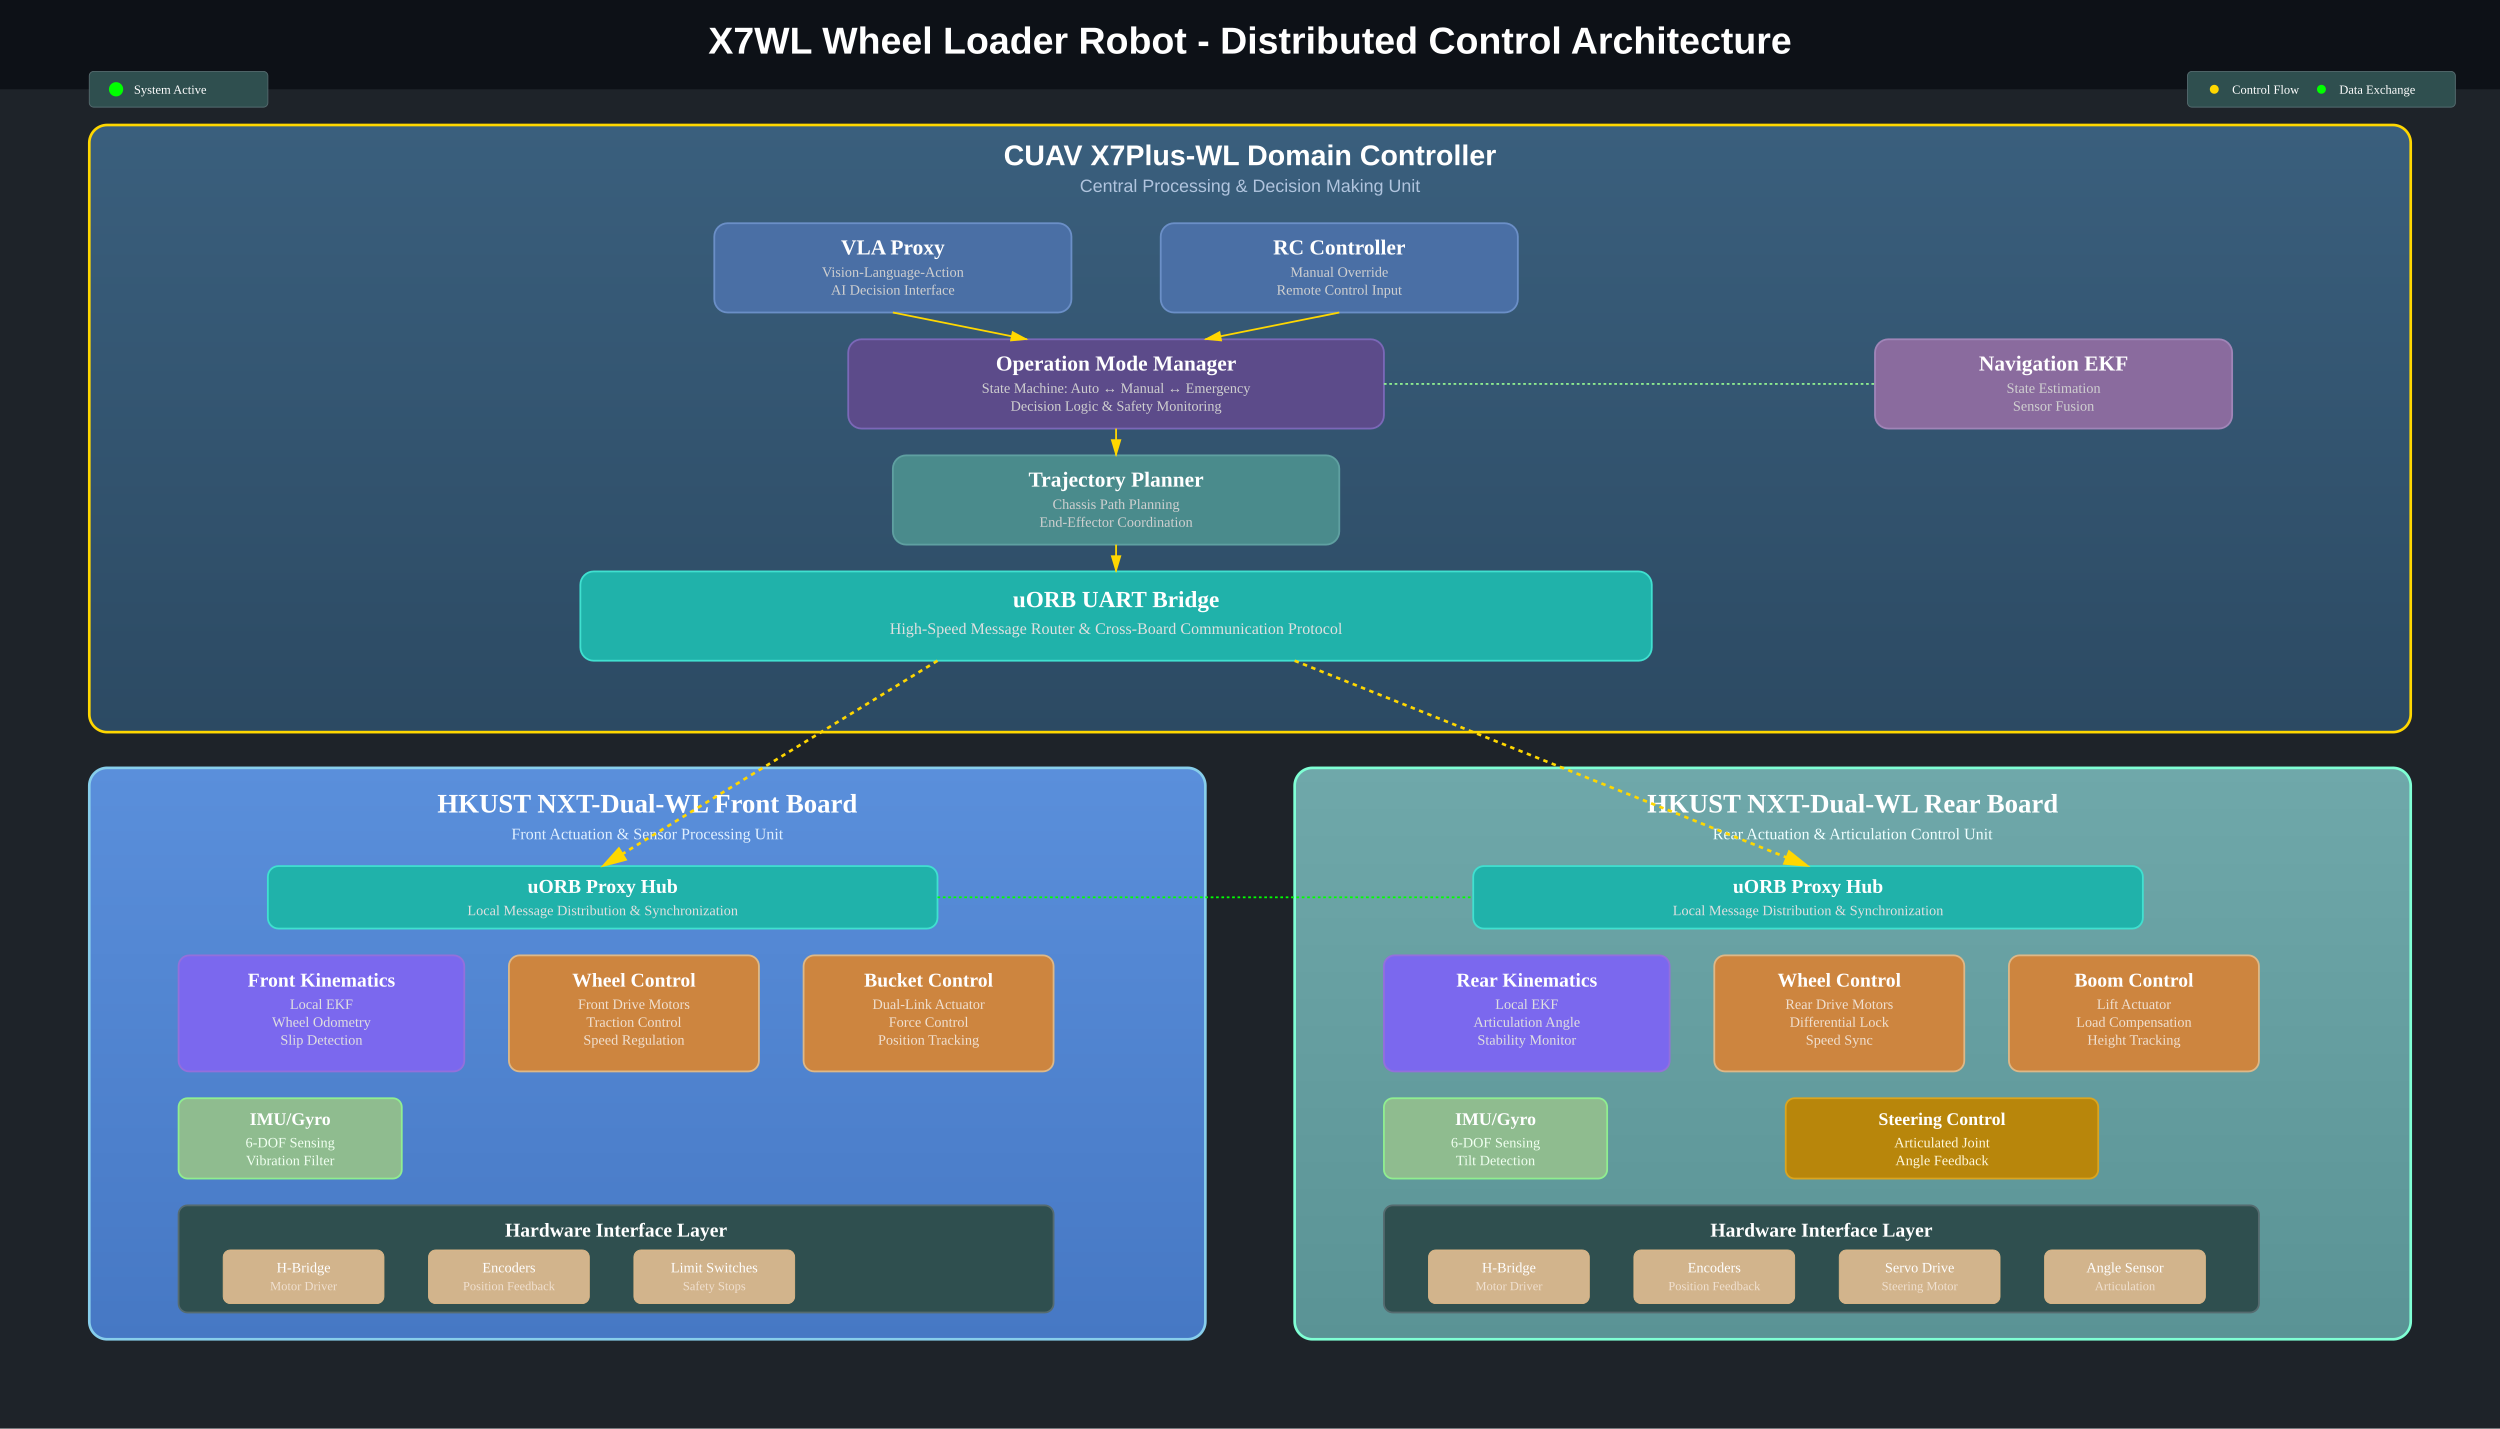
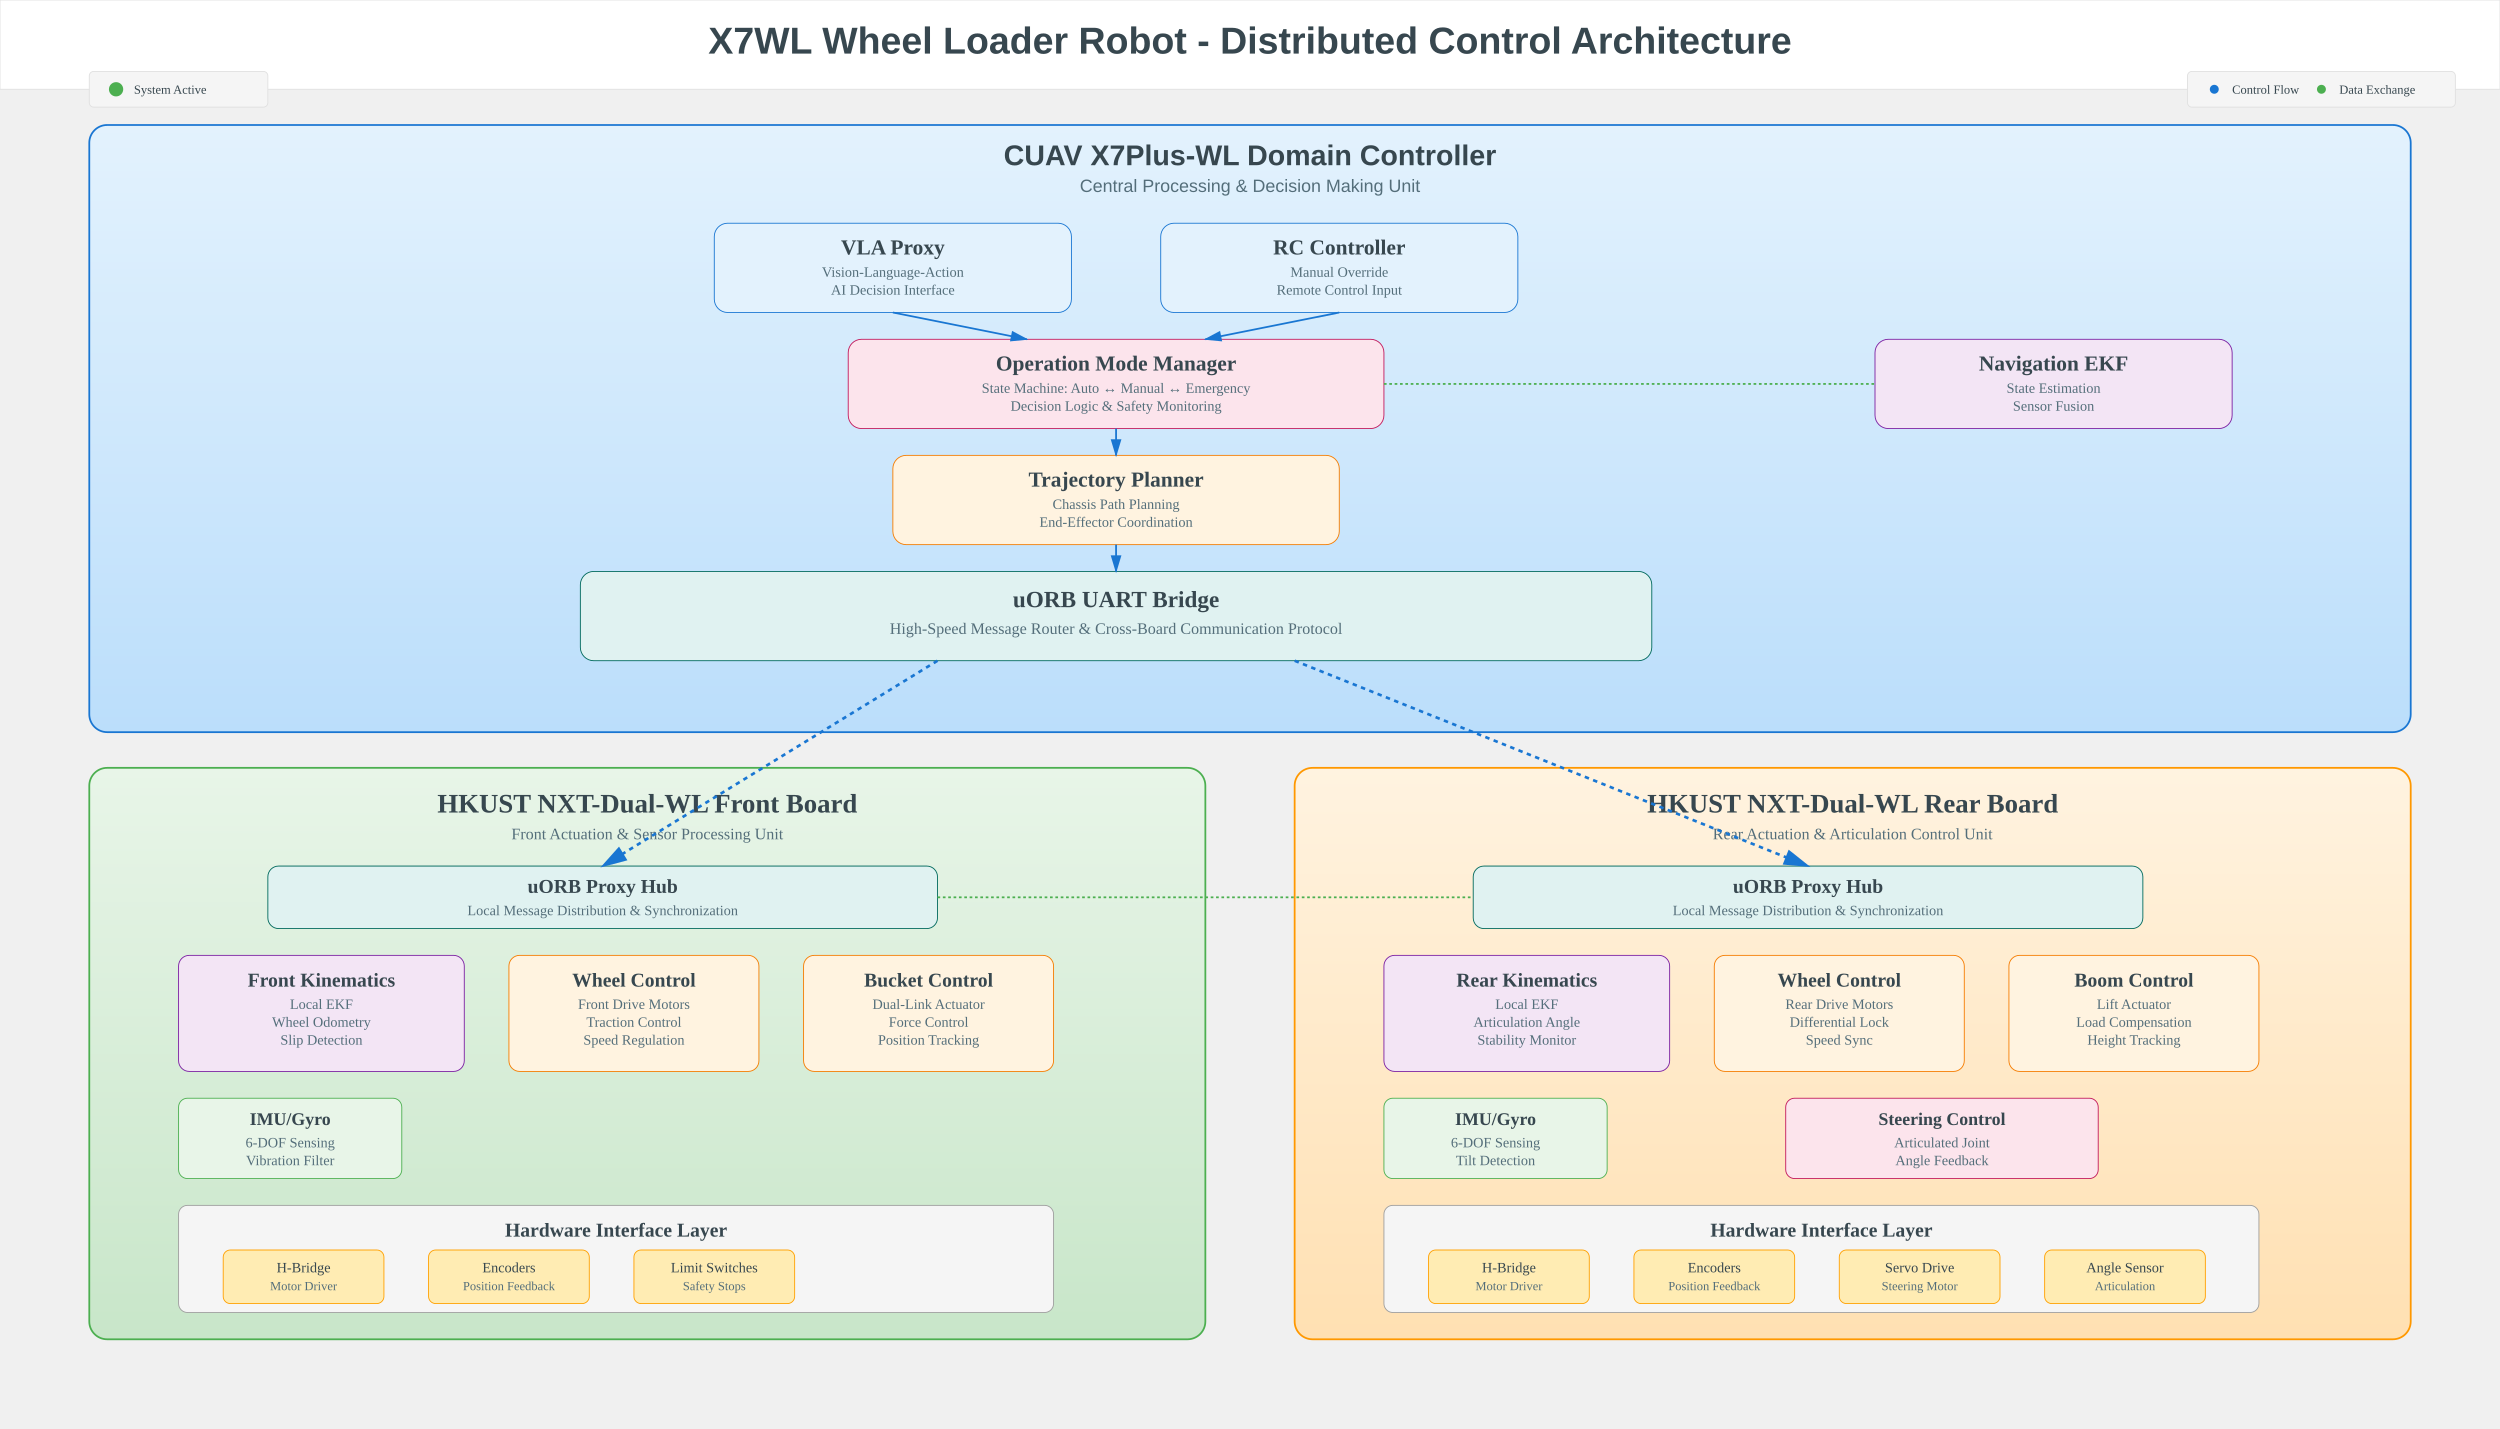
<svg xmlns="http://www.w3.org/2000/svg" width="2800" height="1600">
  <defs>
    <linearGradient id="domainGrad" x1="0%" y1="0%" x2="0%" y2="100%">
-       <stop offset="0%" style="stop-color:#3A5F7D;stop-opacity:1" />
-       <stop offset="100%" style="stop-color:#2C4A63;stop-opacity:1" />
+       <stop offset="0%" style="stop-color:#E3F2FD;stop-opacity:1" />
+       <stop offset="100%" style="stop-color:#BBDEFB;stop-opacity:1" />
    </linearGradient>
    <linearGradient id="frontBoardGrad" x1="0%" y1="0%" x2="0%" y2="100%">
-       <stop offset="0%" style="stop-color:#5A8FDB;stop-opacity:1" />
-       <stop offset="100%" style="stop-color:#4678C4;stop-opacity:1" />
+       <stop offset="0%" style="stop-color:#E8F5E8;stop-opacity:1" />
+       <stop offset="100%" style="stop-color:#C8E6C9;stop-opacity:1" />
    </linearGradient>
    <linearGradient id="rearBoardGrad" x1="0%" y1="0%" x2="0%" y2="100%">
-       <stop offset="0%" style="stop-color:#6FA8AA;stop-opacity:1" />
-       <stop offset="100%" style="stop-color:#5A9395;stop-opacity:1" />
+       <stop offset="0%" style="stop-color:#FFF3E0;stop-opacity:1" />
+       <stop offset="100%" style="stop-color:#FFE0B2;stop-opacity:1" />
    </linearGradient>
    <marker id="arrowhead" markerWidth="10" markerHeight="10" refX="9" refY="3" orient="auto">
-       <polygon points="0 0, 10 3, 0 6" fill="#FFD700" />
+       <polygon points="0 0, 10 3, 0 6" fill="#1976D2" />
    </marker>
  </defs>
-   <rect x="0" y="0" width="2800" height="1600" fill="#1E2329" />
-   <rect x="0" y="0" width="2800" height="100" fill="#0D1117" />
-   <text x="1400" y="60" font-size="42" font-family="Arial, sans-serif" font-weight="bold" text-anchor="middle" fill="#FFFFFF">
+   <rect x="0" y="0" width="2800" height="100" fill="#FFFFFF" stroke="#E0E0E0" stroke-width="1" />
+   <text x="1400" y="60" font-size="42" font-family="Arial, sans-serif" font-weight="bold" text-anchor="middle" fill="#37474F">
    X7WL Wheel Loader Robot - Distributed Control Architecture
  </text>
  <g id="domain-controller">
-     <rect x="100" y="140" width="2600" height="680" rx="20" fill="url(#domainGrad)" stroke="#FFD700" stroke-width="3" />
-     <text x="1400" y="185" font-size="32" font-family="Arial, sans-serif" font-weight="bold" text-anchor="middle" fill="#FFFFFF">
+     <rect x="100" y="140" width="2600" height="680" rx="20" fill="url(#domainGrad)" stroke="#1976D2" stroke-width="2" />
+     <text x="1400" y="185" font-size="32" font-family="Arial, sans-serif" font-weight="bold" text-anchor="middle" fill="#37474F">
      CUAV X7Plus-WL Domain Controller
    </text>
-     <text x="1400" y="215" font-size="20" font-family="Arial, sans-serif" text-anchor="middle" fill="#B0C4DE">
+     <text x="1400" y="215" font-size="20" font-family="Arial, sans-serif" text-anchor="middle" fill="#546E7A">
      Central Processing &amp; Decision Making Unit
    </text>
    <g id="input-modules">
-       <rect x="800" y="250" width="400" height="100" rx="15" fill="#4A6FA5" stroke="#6B8FC7" stroke-width="2" />
-       <text x="1000" y="285" font-size="24" font-weight="bold" text-anchor="middle" fill="#FFFFFF">VLA Proxy</text>
-       <text x="1000" y="310" font-size="16" text-anchor="middle" fill="#D0D0D0">Vision-Language-Action</text>
-       <text x="1000" y="330" font-size="16" text-anchor="middle" fill="#D0D0D0">AI Decision Interface</text>
-       <rect x="1300" y="250" width="400" height="100" rx="15" fill="#4A6FA5" stroke="#6B8FC7" stroke-width="2" />
-       <text x="1500" y="285" font-size="24" font-weight="bold" text-anchor="middle" fill="#FFFFFF">RC Controller</text>
-       <text x="1500" y="310" font-size="16" text-anchor="middle" fill="#D0D0D0">Manual Override</text>
-       <text x="1500" y="330" font-size="16" text-anchor="middle" fill="#D0D0D0">Remote Control Input</text>
+       <rect x="800" y="250" width="400" height="100" rx="15" fill="#E3F2FD" stroke="#1976D2" stroke-width="1" />
+       <text x="1000" y="285" font-size="24" font-weight="bold" text-anchor="middle" fill="#37474F">VLA Proxy</text>
+       <text x="1000" y="310" font-size="16" text-anchor="middle" fill="#546E7A">Vision-Language-Action</text>
+       <text x="1000" y="330" font-size="16" text-anchor="middle" fill="#546E7A">AI Decision Interface</text>
+       <rect x="1300" y="250" width="400" height="100" rx="15" fill="#E3F2FD" stroke="#1976D2" stroke-width="1" />
+       <text x="1500" y="285" font-size="24" font-weight="bold" text-anchor="middle" fill="#37474F">RC Controller</text>
+       <text x="1500" y="310" font-size="16" text-anchor="middle" fill="#546E7A">Manual Override</text>
+       <text x="1500" y="330" font-size="16" text-anchor="middle" fill="#546E7A">Remote Control Input</text>
    </g>
-     <rect x="950" y="380" width="600" height="100" rx="15" fill="#5C4B8A" stroke="#7B68B8" stroke-width="2" />
-     <text x="1250" y="415" font-size="24" font-weight="bold" text-anchor="middle" fill="#FFFFFF">Operation Mode Manager</text>
-     <text x="1250" y="440" font-size="16" text-anchor="middle" fill="#D0D0D0">State Machine: Auto ↔ Manual ↔ Emergency</text>
-     <text x="1250" y="460" font-size="16" text-anchor="middle" fill="#D0D0D0">Decision Logic &amp; Safety Monitoring</text>
-     <rect x="1000" y="510" width="500" height="100" rx="15" fill="#4A8B8C" stroke="#5FA0A1" stroke-width="2" />
-     <text x="1250" y="545" font-size="24" font-weight="bold" text-anchor="middle" fill="#FFFFFF">Trajectory Planner</text>
-     <text x="1250" y="570" font-size="16" text-anchor="middle" fill="#D0D0D0">Chassis Path Planning</text>
-     <text x="1250" y="590" font-size="16" text-anchor="middle" fill="#D0D0D0">End-Effector Coordination</text>
-     <rect x="2100" y="380" width="400" height="100" rx="15" fill="#8A6B9E" stroke="#A085B8" stroke-width="2" />
-     <text x="2300" y="415" font-size="24" font-weight="bold" text-anchor="middle" fill="#FFFFFF">Navigation EKF</text>
-     <text x="2300" y="440" font-size="16" text-anchor="middle" fill="#D0D0D0">State Estimation</text>
-     <text x="2300" y="460" font-size="16" text-anchor="middle" fill="#D0D0D0">Sensor Fusion</text>
-     <rect x="650" y="640" width="1200" height="100" rx="15" fill="#20B2AA" stroke="#40E0D0" stroke-width="2" />
-     <text x="1250" y="680" font-size="26" font-weight="bold" text-anchor="middle" fill="#FFFFFF">uORB UART Bridge</text>
-     <text x="1250" y="710" font-size="18" text-anchor="middle" fill="#E0E0E0">High-Speed Message Router &amp; Cross-Board Communication Protocol</text>
-     <line x1="1000" y1="350" x2="1150" y2="380" stroke="#FFD700" stroke-width="2" marker-end="url(#arrowhead)" />
-     <line x1="1500" y1="350" x2="1350" y2="380" stroke="#FFD700" stroke-width="2" marker-end="url(#arrowhead)" />
-     <line x1="1250" y1="480" x2="1250" y2="510" stroke="#FFD700" stroke-width="2" marker-end="url(#arrowhead)" />
-     <line x1="1250" y1="610" x2="1250" y2="640" stroke="#FFD700" stroke-width="2" marker-end="url(#arrowhead)" />
-     <line x1="1550" y1="430" x2="2100" y2="430" stroke="#90EE90" stroke-width="2" stroke-dasharray="3,3" />
+     <rect x="950" y="380" width="600" height="100" rx="15" fill="#FCE4EC" stroke="#C2185B" stroke-width="1" />
+     <text x="1250" y="415" font-size="24" font-weight="bold" text-anchor="middle" fill="#37474F">Operation Mode Manager</text>
+     <text x="1250" y="440" font-size="16" text-anchor="middle" fill="#546E7A">State Machine: Auto ↔ Manual ↔ Emergency</text>
+     <text x="1250" y="460" font-size="16" text-anchor="middle" fill="#546E7A">Decision Logic &amp; Safety Monitoring</text>
+     <rect x="1000" y="510" width="500" height="100" rx="15" fill="#FFF3E0" stroke="#F57C00" stroke-width="1" />
+     <text x="1250" y="545" font-size="24" font-weight="bold" text-anchor="middle" fill="#37474F">Trajectory Planner</text>
+     <text x="1250" y="570" font-size="16" text-anchor="middle" fill="#546E7A">Chassis Path Planning</text>
+     <text x="1250" y="590" font-size="16" text-anchor="middle" fill="#546E7A">End-Effector Coordination</text>
+     <rect x="2100" y="380" width="400" height="100" rx="15" fill="#F3E5F5" stroke="#7B1FA2" stroke-width="1" />
+     <text x="2300" y="415" font-size="24" font-weight="bold" text-anchor="middle" fill="#37474F">Navigation EKF</text>
+     <text x="2300" y="440" font-size="16" text-anchor="middle" fill="#546E7A">State Estimation</text>
+     <text x="2300" y="460" font-size="16" text-anchor="middle" fill="#546E7A">Sensor Fusion</text>
+     <rect x="650" y="640" width="1200" height="100" rx="15" fill="#E0F2F1" stroke="#00695C" stroke-width="1" />
+     <text x="1250" y="680" font-size="26" font-weight="bold" text-anchor="middle" fill="#37474F">uORB UART Bridge</text>
+     <text x="1250" y="710" font-size="18" text-anchor="middle" fill="#546E7A">High-Speed Message Router &amp; Cross-Board Communication Protocol</text>
+     <line x1="1000" y1="350" x2="1150" y2="380" stroke="#1976D2" stroke-width="2" marker-end="url(#arrowhead)" />
+     <line x1="1500" y1="350" x2="1350" y2="380" stroke="#1976D2" stroke-width="2" marker-end="url(#arrowhead)" />
+     <line x1="1250" y1="480" x2="1250" y2="510" stroke="#1976D2" stroke-width="2" marker-end="url(#arrowhead)" />
+     <line x1="1250" y1="610" x2="1250" y2="640" stroke="#1976D2" stroke-width="2" marker-end="url(#arrowhead)" />
+     <line x1="1550" y1="430" x2="2100" y2="430" stroke="#4CAF50" stroke-width="2" stroke-dasharray="3,3" />
  </g>
  <g id="nxt-front-board">
-     <rect x="100" y="860" width="1250" height="640" rx="20" fill="url(#frontBoardGrad)" stroke="#87CEEB" stroke-width="3" />
-     <text x="725" y="910" font-size="30" font-weight="bold" text-anchor="middle" fill="#FFFFFF">
+     <rect x="100" y="860" width="1250" height="640" rx="20" fill="url(#frontBoardGrad)" stroke="#4CAF50" stroke-width="2" />
+     <text x="725" y="910" font-size="30" font-weight="bold" text-anchor="middle" fill="#37474F">
      HKUST NXT-Dual-WL Front Board
    </text>
-     <text x="725" y="940" font-size="18" text-anchor="middle" fill="#E0F0FF">
+     <text x="725" y="940" font-size="18" text-anchor="middle" fill="#546E7A">
      Front Actuation &amp; Sensor Processing Unit
    </text>
-     <rect x="300" y="970" width="750" height="70" rx="12" fill="#20B2AA" stroke="#40E0D0" stroke-width="2" />
-     <text x="675" y="1000" font-size="22" font-weight="bold" text-anchor="middle" fill="#FFFFFF">uORB Proxy Hub</text>
-     <text x="675" y="1025" font-size="16" text-anchor="middle" fill="#E0E0E0">Local Message Distribution &amp; Synchronization</text>
-     <rect x="200" y="1070" width="320" height="130" rx="12" fill="#7B68EE" stroke="#9370DB" stroke-width="2" />
-     <text x="360" y="1105" font-size="22" font-weight="bold" text-anchor="middle" fill="#FFFFFF">Front Kinematics</text>
-     <text x="360" y="1130" font-size="16" text-anchor="middle" fill="#E0E0E0">Local EKF</text>
-     <text x="360" y="1150" font-size="16" text-anchor="middle" fill="#E0E0E0">Wheel Odometry</text>
-     <text x="360" y="1170" font-size="16" text-anchor="middle" fill="#E0E0E0">Slip Detection</text>
-     <rect x="570" y="1070" width="280" height="130" rx="12" fill="#CD853F" stroke="#DEB887" stroke-width="2" />
-     <text x="710" y="1105" font-size="22" font-weight="bold" text-anchor="middle" fill="#FFFFFF">Wheel Control</text>
-     <text x="710" y="1130" font-size="16" text-anchor="middle" fill="#F0E0D0">Front Drive Motors</text>
-     <text x="710" y="1150" font-size="16" text-anchor="middle" fill="#F0E0D0">Traction Control</text>
-     <text x="710" y="1170" font-size="16" text-anchor="middle" fill="#F0E0D0">Speed Regulation</text>
-     <rect x="900" y="1070" width="280" height="130" rx="12" fill="#CD853F" stroke="#DEB887" stroke-width="2" />
-     <text x="1040" y="1105" font-size="22" font-weight="bold" text-anchor="middle" fill="#FFFFFF">Bucket Control</text>
-     <text x="1040" y="1130" font-size="16" text-anchor="middle" fill="#F0E0D0">Dual-Link Actuator</text>
-     <text x="1040" y="1150" font-size="16" text-anchor="middle" fill="#F0E0D0">Force Control</text>
-     <text x="1040" y="1170" font-size="16" text-anchor="middle" fill="#F0E0D0">Position Tracking</text>
-     <rect x="200" y="1230" width="250" height="90" rx="10" fill="#8FBC8F" stroke="#90EE90" stroke-width="2" />
-     <text x="325" y="1260" font-size="20" font-weight="bold" text-anchor="middle" fill="#FFFFFF">IMU/Gyro</text>
-     <text x="325" y="1285" font-size="16" text-anchor="middle" fill="#F0FFF0">6-DOF Sensing</text>
-     <text x="325" y="1305" font-size="16" text-anchor="middle" fill="#F0FFF0">Vibration Filter</text>
-     <rect x="200" y="1350" width="980" height="120" rx="10" fill="#2F4F4F" stroke="#556B6F" stroke-width="2" />
-     <text x="690" y="1385" font-size="22" font-weight="bold" text-anchor="middle" fill="#FFFFFF">Hardware Interface Layer</text>
-     <rect x="250" y="1400" width="180" height="60" rx="8" fill="#D2B48C" stroke="#DEB887" stroke-width="1" />
-     <text x="340" y="1425" font-size="16" text-anchor="middle" fill="#FFFFFF">H-Bridge</text>
-     <text x="340" y="1445" font-size="14" text-anchor="middle" fill="#F0E0D0">Motor Driver</text>
-     <rect x="480" y="1400" width="180" height="60" rx="8" fill="#D2B48C" stroke="#DEB887" stroke-width="1" />
-     <text x="570" y="1425" font-size="16" text-anchor="middle" fill="#FFFFFF">Encoders</text>
-     <text x="570" y="1445" font-size="14" text-anchor="middle" fill="#F0E0D0">Position Feedback</text>
-     <rect x="710" y="1400" width="180" height="60" rx="8" fill="#D2B48C" stroke="#DEB887" stroke-width="1" />
-     <text x="800" y="1425" font-size="16" text-anchor="middle" fill="#FFFFFF">Limit Switches</text>
-     <text x="800" y="1445" font-size="14" text-anchor="middle" fill="#F0E0D0">Safety Stops</text>
+     <rect x="300" y="970" width="750" height="70" rx="12" fill="#E0F2F1" stroke="#00695C" stroke-width="1" />
+     <text x="675" y="1000" font-size="22" font-weight="bold" text-anchor="middle" fill="#37474F">uORB Proxy Hub</text>
+     <text x="675" y="1025" font-size="16" text-anchor="middle" fill="#546E7A">Local Message Distribution &amp; Synchronization</text>
+     <rect x="200" y="1070" width="320" height="130" rx="12" fill="#F3E5F5" stroke="#7B1FA2" stroke-width="1" />
+     <text x="360" y="1105" font-size="22" font-weight="bold" text-anchor="middle" fill="#37474F">Front Kinematics</text>
+     <text x="360" y="1130" font-size="16" text-anchor="middle" fill="#546E7A">Local EKF</text>
+     <text x="360" y="1150" font-size="16" text-anchor="middle" fill="#546E7A">Wheel Odometry</text>
+     <text x="360" y="1170" font-size="16" text-anchor="middle" fill="#546E7A">Slip Detection</text>
+     <rect x="570" y="1070" width="280" height="130" rx="12" fill="#FFF3E0" stroke="#F57C00" stroke-width="1" />
+     <text x="710" y="1105" font-size="22" font-weight="bold" text-anchor="middle" fill="#37474F">Wheel Control</text>
+     <text x="710" y="1130" font-size="16" text-anchor="middle" fill="#546E7A">Front Drive Motors</text>
+     <text x="710" y="1150" font-size="16" text-anchor="middle" fill="#546E7A">Traction Control</text>
+     <text x="710" y="1170" font-size="16" text-anchor="middle" fill="#546E7A">Speed Regulation</text>
+     <rect x="900" y="1070" width="280" height="130" rx="12" fill="#FFF3E0" stroke="#F57C00" stroke-width="1" />
+     <text x="1040" y="1105" font-size="22" font-weight="bold" text-anchor="middle" fill="#37474F">Bucket Control</text>
+     <text x="1040" y="1130" font-size="16" text-anchor="middle" fill="#546E7A">Dual-Link Actuator</text>
+     <text x="1040" y="1150" font-size="16" text-anchor="middle" fill="#546E7A">Force Control</text>
+     <text x="1040" y="1170" font-size="16" text-anchor="middle" fill="#546E7A">Position Tracking</text>
+     <rect x="200" y="1230" width="250" height="90" rx="10" fill="#E8F5E8" stroke="#4CAF50" stroke-width="1" />
+     <text x="325" y="1260" font-size="20" font-weight="bold" text-anchor="middle" fill="#37474F">IMU/Gyro</text>
+     <text x="325" y="1285" font-size="16" text-anchor="middle" fill="#546E7A">6-DOF Sensing</text>
+     <text x="325" y="1305" font-size="16" text-anchor="middle" fill="#546E7A">Vibration Filter</text>
+     <rect x="200" y="1350" width="980" height="120" rx="10" fill="#F5F5F5" stroke="#9E9E9E" stroke-width="1" />
+     <text x="690" y="1385" font-size="22" font-weight="bold" text-anchor="middle" fill="#37474F">Hardware Interface Layer</text>
+     <rect x="250" y="1400" width="180" height="60" rx="8" fill="#FFECB3" stroke="#FFA000" stroke-width="1" />
+     <text x="340" y="1425" font-size="16" text-anchor="middle" fill="#37474F">H-Bridge</text>
+     <text x="340" y="1445" font-size="14" text-anchor="middle" fill="#546E7A">Motor Driver</text>
+     <rect x="480" y="1400" width="180" height="60" rx="8" fill="#FFECB3" stroke="#FFA000" stroke-width="1" />
+     <text x="570" y="1425" font-size="16" text-anchor="middle" fill="#37474F">Encoders</text>
+     <text x="570" y="1445" font-size="14" text-anchor="middle" fill="#546E7A">Position Feedback</text>
+     <rect x="710" y="1400" width="180" height="60" rx="8" fill="#FFECB3" stroke="#FFA000" stroke-width="1" />
+     <text x="800" y="1425" font-size="16" text-anchor="middle" fill="#37474F">Limit Switches</text>
+     <text x="800" y="1445" font-size="14" text-anchor="middle" fill="#546E7A">Safety Stops</text>
  </g>
  <g id="nxt-rear-board">
-     <rect x="1450" y="860" width="1250" height="640" rx="20" fill="url(#rearBoardGrad)" stroke="#7FFFD4" stroke-width="3" />
-     <text x="2075" y="910" font-size="30" font-weight="bold" text-anchor="middle" fill="#FFFFFF">
+     <rect x="1450" y="860" width="1250" height="640" rx="20" fill="url(#rearBoardGrad)" stroke="#FF9800" stroke-width="2" />
+     <text x="2075" y="910" font-size="30" font-weight="bold" text-anchor="middle" fill="#37474F">
      HKUST NXT-Dual-WL Rear Board
    </text>
-     <text x="2075" y="940" font-size="18" text-anchor="middle" fill="#F0FFFF">
+     <text x="2075" y="940" font-size="18" text-anchor="middle" fill="#546E7A">
      Rear Actuation &amp; Articulation Control Unit
    </text>
-     <rect x="1650" y="970" width="750" height="70" rx="12" fill="#20B2AA" stroke="#40E0D0" stroke-width="2" />
-     <text x="2025" y="1000" font-size="22" font-weight="bold" text-anchor="middle" fill="#FFFFFF">uORB Proxy Hub</text>
-     <text x="2025" y="1025" font-size="16" text-anchor="middle" fill="#E0E0E0">Local Message Distribution &amp; Synchronization</text>
-     <rect x="1550" y="1070" width="320" height="130" rx="12" fill="#7B68EE" stroke="#9370DB" stroke-width="2" />
-     <text x="1710" y="1105" font-size="22" font-weight="bold" text-anchor="middle" fill="#FFFFFF">Rear Kinematics</text>
-     <text x="1710" y="1130" font-size="16" text-anchor="middle" fill="#E0E0E0">Local EKF</text>
-     <text x="1710" y="1150" font-size="16" text-anchor="middle" fill="#E0E0E0">Articulation Angle</text>
-     <text x="1710" y="1170" font-size="16" text-anchor="middle" fill="#E0E0E0">Stability Monitor</text>
-     <rect x="1920" y="1070" width="280" height="130" rx="12" fill="#CD853F" stroke="#DEB887" stroke-width="2" />
-     <text x="2060" y="1105" font-size="22" font-weight="bold" text-anchor="middle" fill="#FFFFFF">Wheel Control</text>
-     <text x="2060" y="1130" font-size="16" text-anchor="middle" fill="#F0E0D0">Rear Drive Motors</text>
-     <text x="2060" y="1150" font-size="16" text-anchor="middle" fill="#F0E0D0">Differential Lock</text>
-     <text x="2060" y="1170" font-size="16" text-anchor="middle" fill="#F0E0D0">Speed Sync</text>
-     <rect x="2250" y="1070" width="280" height="130" rx="12" fill="#CD853F" stroke="#DEB887" stroke-width="2" />
-     <text x="2390" y="1105" font-size="22" font-weight="bold" text-anchor="middle" fill="#FFFFFF">Boom Control</text>
-     <text x="2390" y="1130" font-size="16" text-anchor="middle" fill="#F0E0D0">Lift Actuator</text>
-     <text x="2390" y="1150" font-size="16" text-anchor="middle" fill="#F0E0D0">Load Compensation</text>
-     <text x="2390" y="1170" font-size="16" text-anchor="middle" fill="#F0E0D0">Height Tracking</text>
-     <rect x="2000" y="1230" width="350" height="90" rx="10" fill="#B8860B" stroke="#DAA520" stroke-width="2" />
-     <text x="2175" y="1260" font-size="20" font-weight="bold" text-anchor="middle" fill="#FFFFFF">Steering Control</text>
-     <text x="2175" y="1285" font-size="16" text-anchor="middle" fill="#FFF8DC">Articulated Joint</text>
-     <text x="2175" y="1305" font-size="16" text-anchor="middle" fill="#FFF8DC">Angle Feedback</text>
-     <rect x="1550" y="1230" width="250" height="90" rx="10" fill="#8FBC8F" stroke="#90EE90" stroke-width="2" />
-     <text x="1675" y="1260" font-size="20" font-weight="bold" text-anchor="middle" fill="#FFFFFF">IMU/Gyro</text>
-     <text x="1675" y="1285" font-size="16" text-anchor="middle" fill="#F0FFF0">6-DOF Sensing</text>
-     <text x="1675" y="1305" font-size="16" text-anchor="middle" fill="#F0FFF0">Tilt Detection</text>
-     <rect x="1550" y="1350" width="980" height="120" rx="10" fill="#2F4F4F" stroke="#556B6F" stroke-width="2" />
-     <text x="2040" y="1385" font-size="22" font-weight="bold" text-anchor="middle" fill="#FFFFFF">Hardware Interface Layer</text>
-     <rect x="1600" y="1400" width="180" height="60" rx="8" fill="#D2B48C" stroke="#DEB887" stroke-width="1" />
-     <text x="1690" y="1425" font-size="16" text-anchor="middle" fill="#FFFFFF">H-Bridge</text>
-     <text x="1690" y="1445" font-size="14" text-anchor="middle" fill="#F0E0D0">Motor Driver</text>
-     <rect x="1830" y="1400" width="180" height="60" rx="8" fill="#D2B48C" stroke="#DEB887" stroke-width="1" />
-     <text x="1920" y="1425" font-size="16" text-anchor="middle" fill="#FFFFFF">Encoders</text>
-     <text x="1920" y="1445" font-size="14" text-anchor="middle" fill="#F0E0D0">Position Feedback</text>
-     <rect x="2060" y="1400" width="180" height="60" rx="8" fill="#D2B48C" stroke="#DEB887" stroke-width="1" />
-     <text x="2150" y="1425" font-size="16" text-anchor="middle" fill="#FFFFFF">Servo Drive</text>
-     <text x="2150" y="1445" font-size="14" text-anchor="middle" fill="#F0E0D0">Steering Motor</text>
-     <rect x="2290" y="1400" width="180" height="60" rx="8" fill="#D2B48C" stroke="#DEB887" stroke-width="1" />
-     <text x="2380" y="1425" font-size="16" text-anchor="middle" fill="#FFFFFF">Angle Sensor</text>
-     <text x="2380" y="1445" font-size="14" text-anchor="middle" fill="#F0E0D0">Articulation</text>
+     <rect x="1650" y="970" width="750" height="70" rx="12" fill="#E0F2F1" stroke="#00695C" stroke-width="1" />
+     <text x="2025" y="1000" font-size="22" font-weight="bold" text-anchor="middle" fill="#37474F">uORB Proxy Hub</text>
+     <text x="2025" y="1025" font-size="16" text-anchor="middle" fill="#546E7A">Local Message Distribution &amp; Synchronization</text>
+     <rect x="1550" y="1070" width="320" height="130" rx="12" fill="#F3E5F5" stroke="#7B1FA2" stroke-width="1" />
+     <text x="1710" y="1105" font-size="22" font-weight="bold" text-anchor="middle" fill="#37474F">Rear Kinematics</text>
+     <text x="1710" y="1130" font-size="16" text-anchor="middle" fill="#546E7A">Local EKF</text>
+     <text x="1710" y="1150" font-size="16" text-anchor="middle" fill="#546E7A">Articulation Angle</text>
+     <text x="1710" y="1170" font-size="16" text-anchor="middle" fill="#546E7A">Stability Monitor</text>
+     <rect x="1920" y="1070" width="280" height="130" rx="12" fill="#FFF3E0" stroke="#F57C00" stroke-width="1" />
+     <text x="2060" y="1105" font-size="22" font-weight="bold" text-anchor="middle" fill="#37474F">Wheel Control</text>
+     <text x="2060" y="1130" font-size="16" text-anchor="middle" fill="#546E7A">Rear Drive Motors</text>
+     <text x="2060" y="1150" font-size="16" text-anchor="middle" fill="#546E7A">Differential Lock</text>
+     <text x="2060" y="1170" font-size="16" text-anchor="middle" fill="#546E7A">Speed Sync</text>
+     <rect x="2250" y="1070" width="280" height="130" rx="12" fill="#FFF3E0" stroke="#F57C00" stroke-width="1" />
+     <text x="2390" y="1105" font-size="22" font-weight="bold" text-anchor="middle" fill="#37474F">Boom Control</text>
+     <text x="2390" y="1130" font-size="16" text-anchor="middle" fill="#546E7A">Lift Actuator</text>
+     <text x="2390" y="1150" font-size="16" text-anchor="middle" fill="#546E7A">Load Compensation</text>
+     <text x="2390" y="1170" font-size="16" text-anchor="middle" fill="#546E7A">Height Tracking</text>
+     <rect x="2000" y="1230" width="350" height="90" rx="10" fill="#FCE4EC" stroke="#C2185B" stroke-width="1" />
+     <text x="2175" y="1260" font-size="20" font-weight="bold" text-anchor="middle" fill="#37474F">Steering Control</text>
+     <text x="2175" y="1285" font-size="16" text-anchor="middle" fill="#546E7A">Articulated Joint</text>
+     <text x="2175" y="1305" font-size="16" text-anchor="middle" fill="#546E7A">Angle Feedback</text>
+     <rect x="1550" y="1230" width="250" height="90" rx="10" fill="#E8F5E8" stroke="#4CAF50" stroke-width="1" />
+     <text x="1675" y="1260" font-size="20" font-weight="bold" text-anchor="middle" fill="#37474F">IMU/Gyro</text>
+     <text x="1675" y="1285" font-size="16" text-anchor="middle" fill="#546E7A">6-DOF Sensing</text>
+     <text x="1675" y="1305" font-size="16" text-anchor="middle" fill="#546E7A">Tilt Detection</text>
+     <rect x="1550" y="1350" width="980" height="120" rx="10" fill="#F5F5F5" stroke="#9E9E9E" stroke-width="1" />
+     <text x="2040" y="1385" font-size="22" font-weight="bold" text-anchor="middle" fill="#37474F">Hardware Interface Layer</text>
+     <rect x="1600" y="1400" width="180" height="60" rx="8" fill="#FFECB3" stroke="#FFA000" stroke-width="1" />
+     <text x="1690" y="1425" font-size="16" text-anchor="middle" fill="#37474F">H-Bridge</text>
+     <text x="1690" y="1445" font-size="14" text-anchor="middle" fill="#546E7A">Motor Driver</text>
+     <rect x="1830" y="1400" width="180" height="60" rx="8" fill="#FFECB3" stroke="#FFA000" stroke-width="1" />
+     <text x="1920" y="1425" font-size="16" text-anchor="middle" fill="#37474F">Encoders</text>
+     <text x="1920" y="1445" font-size="14" text-anchor="middle" fill="#546E7A">Position Feedback</text>
+     <rect x="2060" y="1400" width="180" height="60" rx="8" fill="#FFECB3" stroke="#FFA000" stroke-width="1" />
+     <text x="2150" y="1425" font-size="16" text-anchor="middle" fill="#37474F">Servo Drive</text>
+     <text x="2150" y="1445" font-size="14" text-anchor="middle" fill="#546E7A">Steering Motor</text>
+     <rect x="2290" y="1400" width="180" height="60" rx="8" fill="#FFECB3" stroke="#FFA000" stroke-width="1" />
+     <text x="2380" y="1425" font-size="16" text-anchor="middle" fill="#37474F">Angle Sensor</text>
+     <text x="2380" y="1445" font-size="14" text-anchor="middle" fill="#546E7A">Articulation</text>
  </g>
-   <line x1="1050" y1="740" x2="675" y2="970" stroke="#FFD700" stroke-width="3" marker-end="url(#arrowhead)" stroke-dasharray="5,5" />
-   <line x1="1450" y1="740" x2="2025" y2="970" stroke="#FFD700" stroke-width="3" marker-end="url(#arrowhead)" stroke-dasharray="5,5" />
-   <line x1="1050" y1="1005" x2="1650" y2="1005" stroke="#00FF00" stroke-width="2" stroke-dasharray="3,3" />
+   <line x1="1050" y1="740" x2="675" y2="970" stroke="#1976D2" stroke-width="3" marker-end="url(#arrowhead)" stroke-dasharray="5,5" />
+   <line x1="1450" y1="740" x2="2025" y2="970" stroke="#1976D2" stroke-width="3" marker-end="url(#arrowhead)" stroke-dasharray="5,5" />
+   <line x1="1050" y1="1005" x2="1650" y2="1005" stroke="#4CAF50" stroke-width="2" stroke-dasharray="3,3" />
  <g id="legend">
-     <rect x="2450" y="80" width="300" height="40" rx="5" fill="#2F4F4F" stroke="#556B6F" stroke-width="1" />
-     <circle cx="2480" cy="100" r="5" fill="#FFD700" />
-     <text x="2500" y="105" font-size="14" fill="#FFFFFF">Control Flow</text>
-     <circle cx="2600" cy="100" r="5" fill="#00FF00" />
-     <text x="2620" y="105" font-size="14" fill="#FFFFFF">Data Exchange</text>
+     <rect x="2450" y="80" width="300" height="40" rx="5" fill="#F5F5F5" stroke="#E0E0E0" stroke-width="1" />
+     <circle cx="2480" cy="100" r="5" fill="#1976D2" />
+     <text x="2500" y="105" font-size="14" fill="#37474F">Control Flow</text>
+     <circle cx="2600" cy="100" r="5" fill="#4CAF50" />
+     <text x="2620" y="105" font-size="14" fill="#37474F">Data Exchange</text>
  </g>
  <g id="status">
-     <rect x="100" y="80" width="200" height="40" rx="5" fill="#2F4F4F" stroke="#556B6F" stroke-width="1" />
-     <circle cx="130" cy="100" r="8" fill="#00FF00" />
-     <text x="150" y="105" font-size="14" fill="#FFFFFF">System Active</text>
+     <rect x="100" y="80" width="200" height="40" rx="5" fill="#F5F5F5" stroke="#E0E0E0" stroke-width="1" />
+     <circle cx="130" cy="100" r="8" fill="#4CAF50" />
+     <text x="150" y="105" font-size="14" fill="#37474F">System Active</text>
  </g>
</svg>
